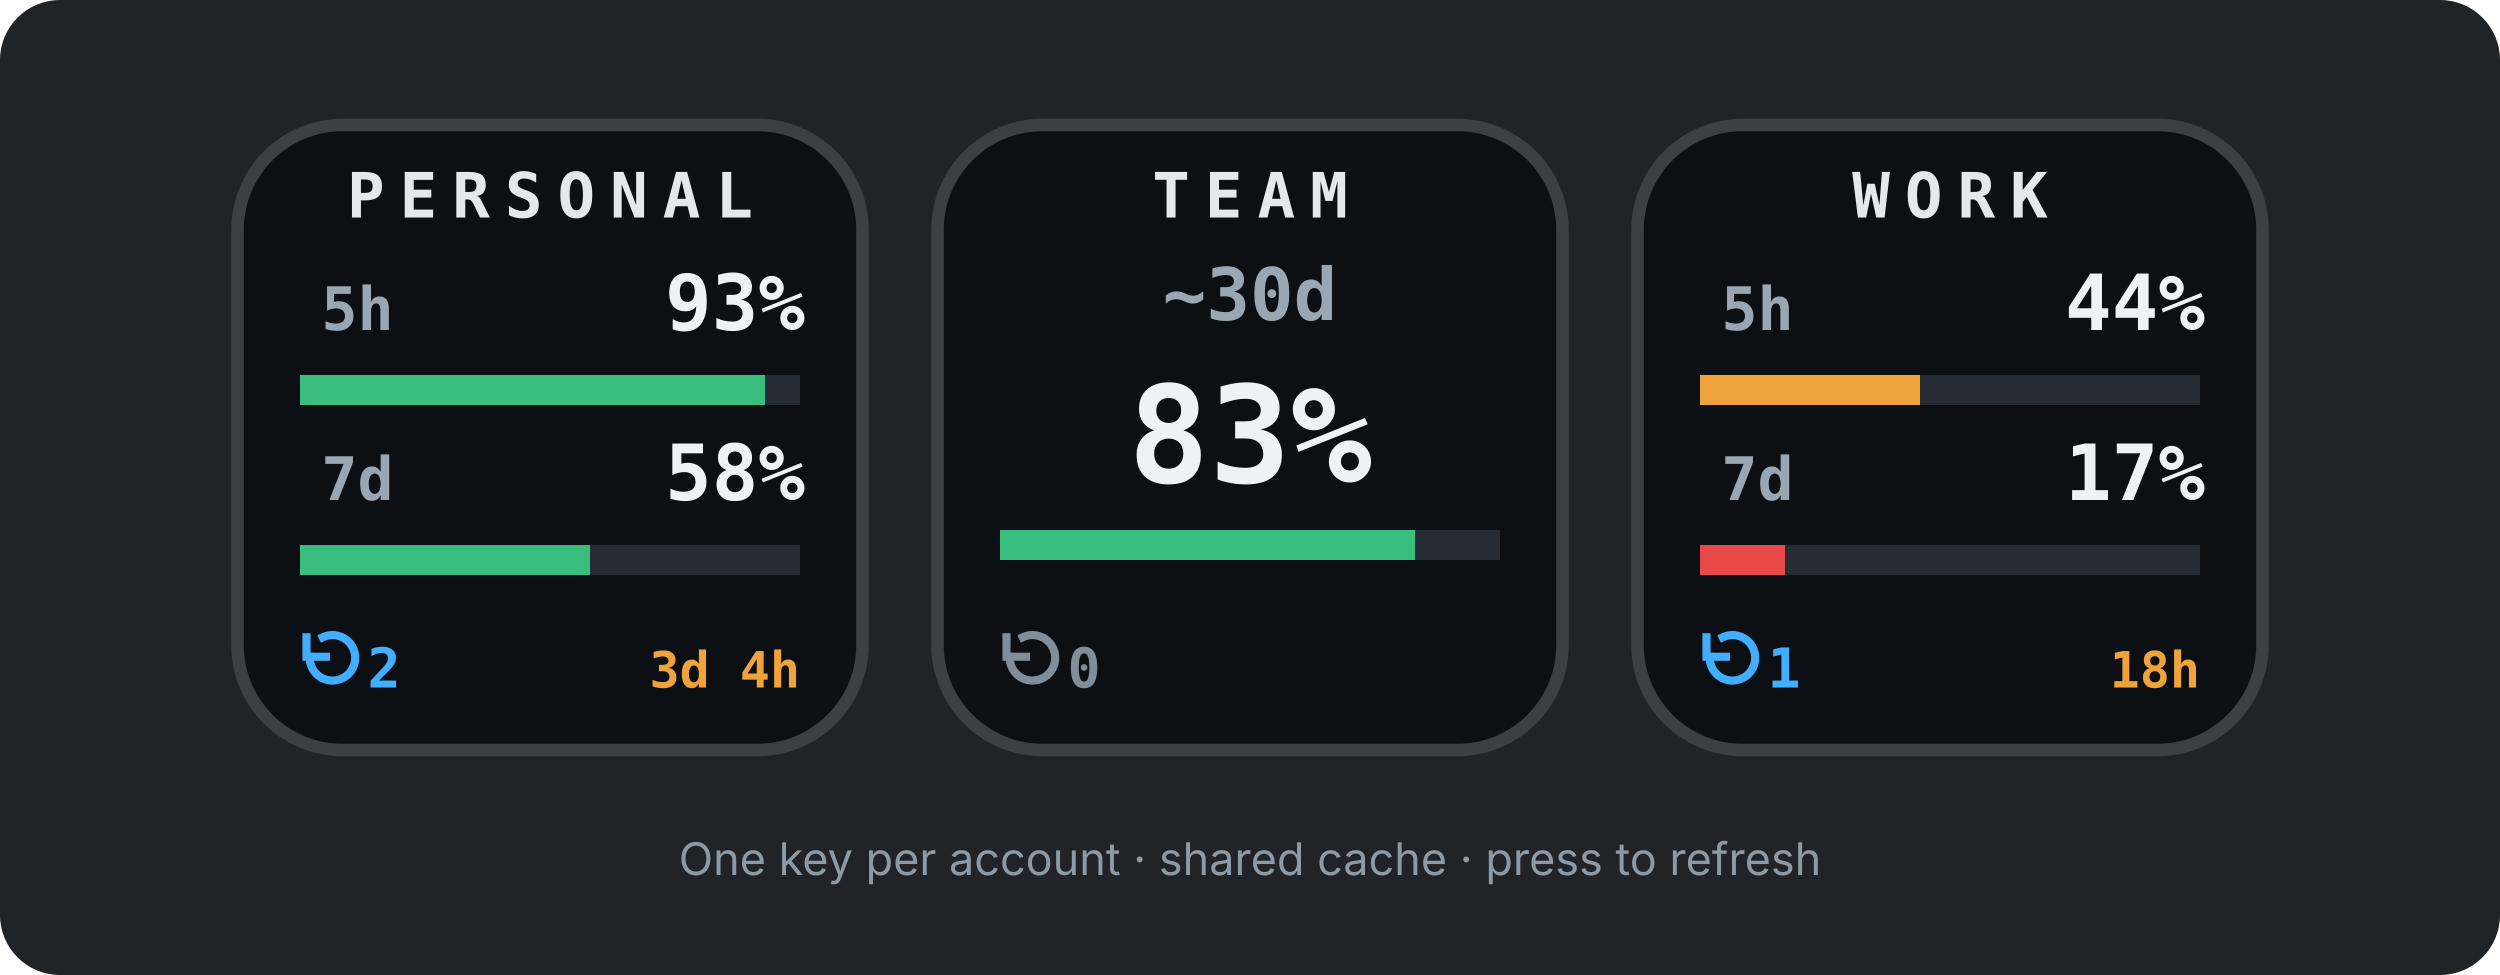
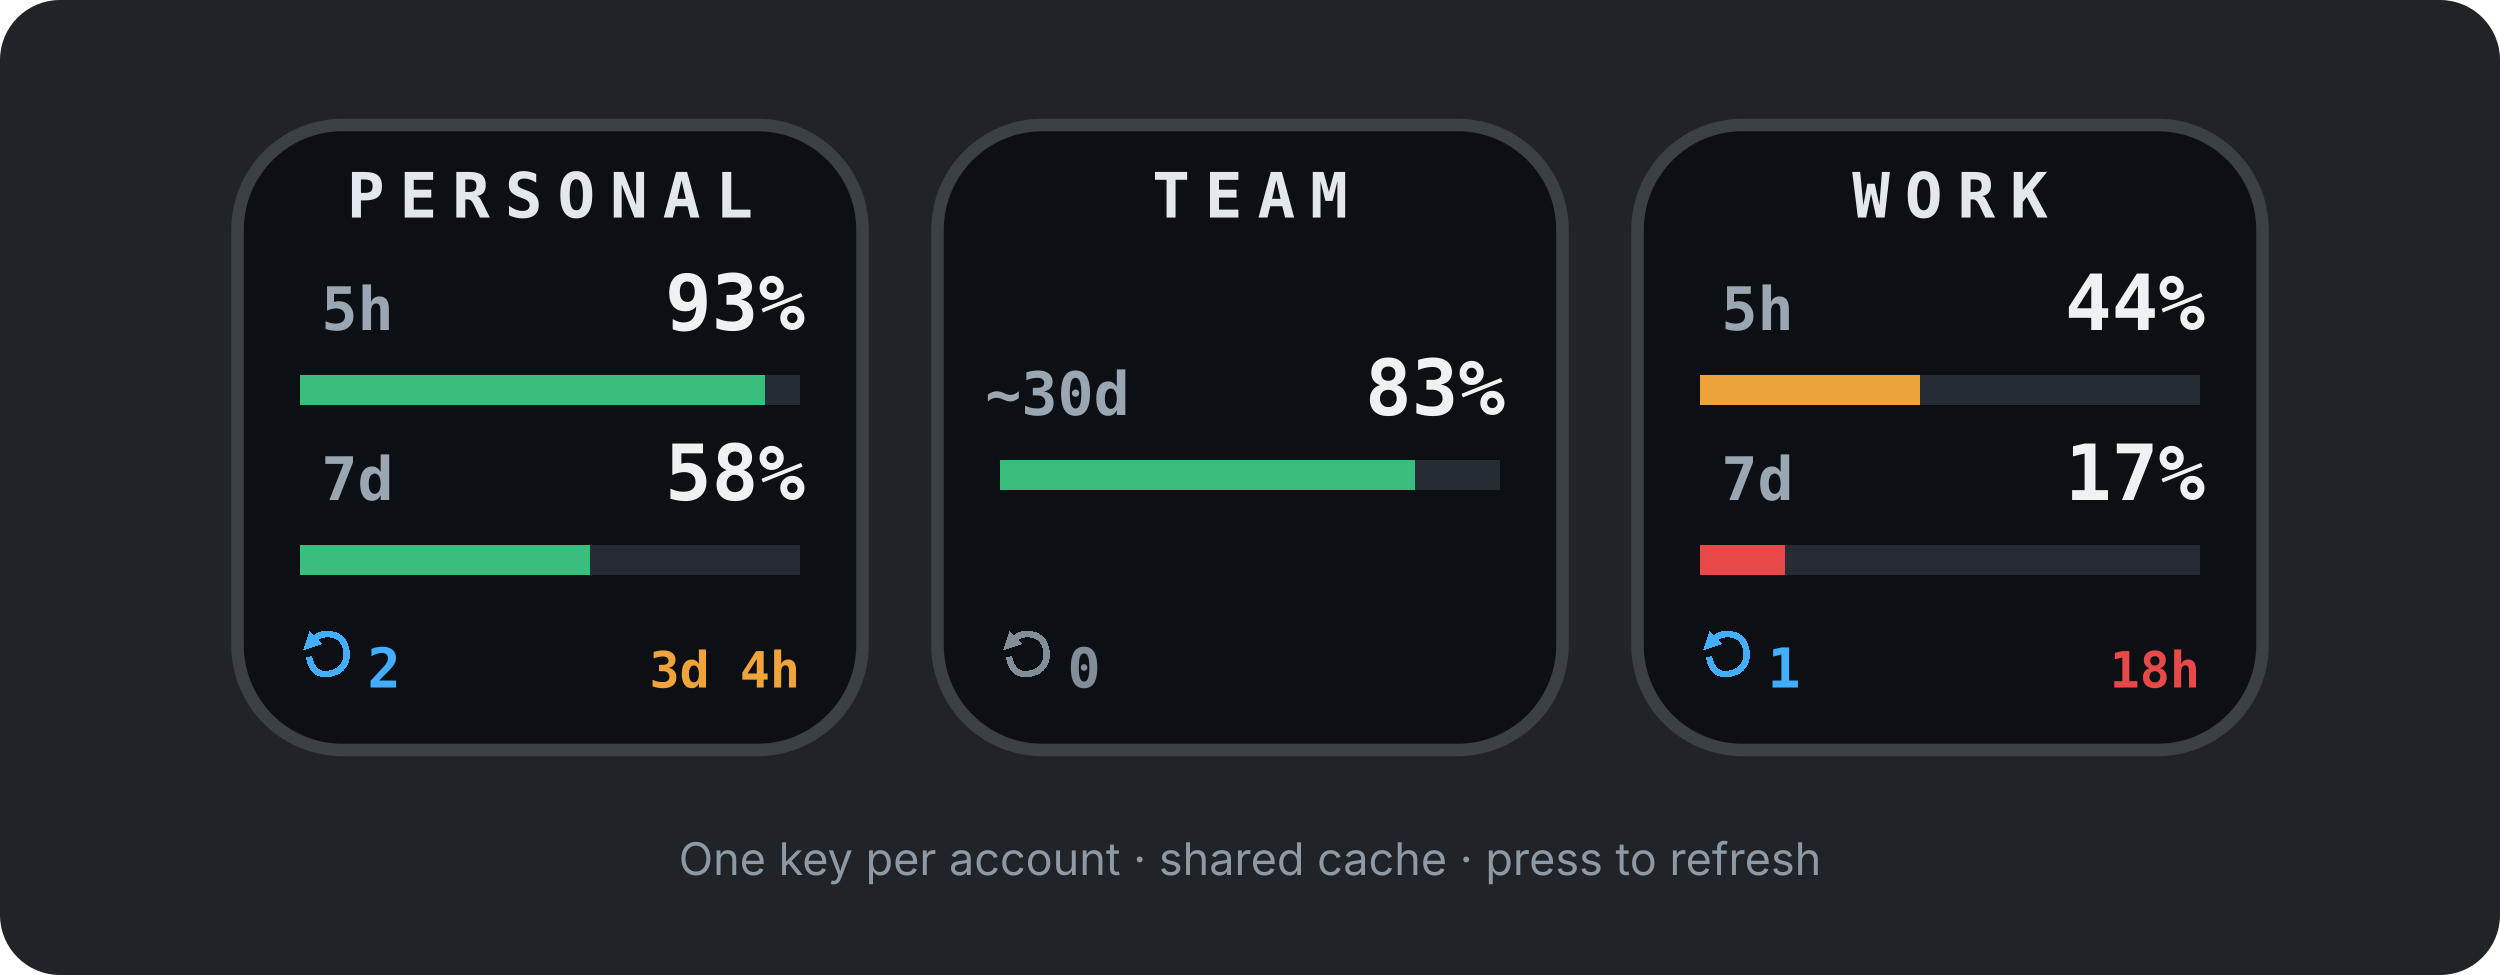
<svg xmlns="http://www.w3.org/2000/svg" viewBox="0 0 1000 390" role="img" aria-labelledby="title description">
  <rect width="1000" height="390" rx="24" fill="#202327" />
  <g font-family="ui-monospace, SFMono-Regular, Menlo, Consolas, monospace" text-anchor="middle">
    <g transform="translate(95 50)">
      <rect width="250" height="250" rx="42" fill="#0c0f13" stroke="#3b4045" stroke-width="5" />
      <text x="125" y="37" fill="#e2e8ed" font-size="25" font-weight="700" letter-spacing="6">PERSONAL</text>
      <text x="48" y="82" fill="#9aa7b2" font-size="24" font-weight="700">5h</text>
      <text x="199" y="82" fill="#eef2f5" font-size="31" font-weight="700">93%</text>
      <rect x="25" y="100" width="200" height="12" fill="#252c33" />
      <rect x="25" y="100" width="186" height="12" fill="#3abe7e" />
      <text x="48" y="150" fill="#9aa7b2" font-size="24" font-weight="700">7d</text>
      <text x="199" y="150" fill="#eef2f5" font-size="31" font-weight="700">58%</text>
      <rect x="25" y="168" width="200" height="12" fill="#252c33" />
      <rect x="25" y="168" width="116" height="12" fill="#3abe7e" />
-       <g transform="translate(25 201) scale(1.3)" fill="none" stroke="#41aeff" stroke-width="2.5" stroke-linecap="square" stroke-linejoin="miter">
-         <path d="M7 3a7 7 0 1 1-4 6" />
-         <path d="M2 3v6h6" />
+       <g transform="translate(25 201) scale(1.3)" fill="none" stroke="#41aeff" stroke-width="2" stroke-linecap="square" stroke-linejoin="miter" shape-rendering="crispEdges">
+         <path d="M3 10C4 14 7 15 10 14C14 13 15 9 14 6C13 2 8 1 5 3" />
+         <path d="M1 7L3 1L7 5Z" fill="#41aeff" stroke="none" />
      </g>
      <text x="52" y="225" text-anchor="start" fill="#41aeff" font-size="22" font-weight="700">2</text>
      <text x="225" y="225" text-anchor="end" fill="#eea43a" font-size="20" font-weight="700">3d 4h</text>
    </g>
    <g transform="translate(375 50)">
      <rect width="250" height="250" rx="42" fill="#0c0f13" stroke="#3b4045" stroke-width="5" />
      <text x="125" y="37" fill="#e2e8ed" font-size="25" font-weight="700" letter-spacing="6">TEAM</text>
-       <text x="125" y="78" fill="#9aa7b2" font-size="29" font-weight="700">~30d</text>
-       <text x="125" y="143" fill="#eef2f5" font-size="54" font-weight="700">83%</text>
-       <rect x="25" y="162" width="200" height="12" fill="#252c33" />
-       <rect x="25" y="162" width="166" height="12" fill="#3abe7e" />
-       <g transform="translate(25 201) scale(1.3)" fill="none" stroke="#818e9a" stroke-width="2.5" stroke-linecap="square" stroke-linejoin="miter">
-         <path d="M7 3a7 7 0 1 1-4 6" />
-         <path d="M2 3v6h6" />
+       <text x="48" y="116" fill="#9aa7b2" font-size="24" font-weight="700">~30d</text>
+       <text x="199" y="116" fill="#eef2f5" font-size="31" font-weight="700">83%</text>
+       <rect x="25" y="134" width="200" height="12" fill="#252c33" />
+       <rect x="25" y="134" width="166" height="12" fill="#3abe7e" />
+       <g transform="translate(25 201) scale(1.3)" fill="none" stroke="#818e9a" stroke-width="2" stroke-linecap="square" stroke-linejoin="miter" shape-rendering="crispEdges">
+         <path d="M3 10C4 14 7 15 10 14C14 13 15 9 14 6C13 2 8 1 5 3" />
+         <path d="M1 7L3 1L7 5Z" fill="#818e9a" stroke="none" />
      </g>
      <text x="52" y="225" text-anchor="start" fill="#818e9a" font-size="22" font-weight="700">0</text>
    </g>
    <g transform="translate(655 50)">
      <rect width="250" height="250" rx="42" fill="#0c0f13" stroke="#3b4045" stroke-width="5" />
      <text x="125" y="37" fill="#e2e8ed" font-size="25" font-weight="700" letter-spacing="6">WORK</text>
      <text x="48" y="82" fill="#9aa7b2" font-size="24" font-weight="700">5h</text>
      <text x="199" y="82" fill="#eef2f5" font-size="31" font-weight="700">44%</text>
      <rect x="25" y="100" width="200" height="12" fill="#252c33" />
      <rect x="25" y="100" width="88" height="12" fill="#eea43a" />
      <text x="48" y="150" fill="#9aa7b2" font-size="24" font-weight="700">7d</text>
      <text x="199" y="150" fill="#eef2f5" font-size="31" font-weight="700">17%</text>
      <rect x="25" y="168" width="200" height="12" fill="#252c33" />
      <rect x="25" y="168" width="34" height="12" fill="#e84848" />
-       <g transform="translate(25 201) scale(1.3)" fill="none" stroke="#41aeff" stroke-width="2.5" stroke-linecap="square" stroke-linejoin="miter">
-         <path d="M7 3a7 7 0 1 1-4 6" />
-         <path d="M2 3v6h6" />
+       <g transform="translate(25 201) scale(1.3)" fill="none" stroke="#41aeff" stroke-width="2" stroke-linecap="square" stroke-linejoin="miter" shape-rendering="crispEdges">
+         <path d="M3 10C4 14 7 15 10 14C14 13 15 9 14 6C13 2 8 1 5 3" />
+         <path d="M1 7L3 1L7 5Z" fill="#41aeff" stroke="none" />
      </g>
      <text x="52" y="225" text-anchor="start" fill="#41aeff" font-size="22" font-weight="700">1</text>
-       <text x="225" y="225" text-anchor="end" fill="#eea43a" font-size="20" font-weight="700">18h</text>
+       <text x="225" y="225" text-anchor="end" fill="#e84848" font-size="20" font-weight="700">18h</text>
    </g>
  </g>
  <text x="500" y="350" fill="#8d99a4" font-family="Inter, ui-sans-serif, system-ui, sans-serif" font-size="18" text-anchor="middle">
    One key per account · shared cache · press to refresh
  </text>
</svg>
